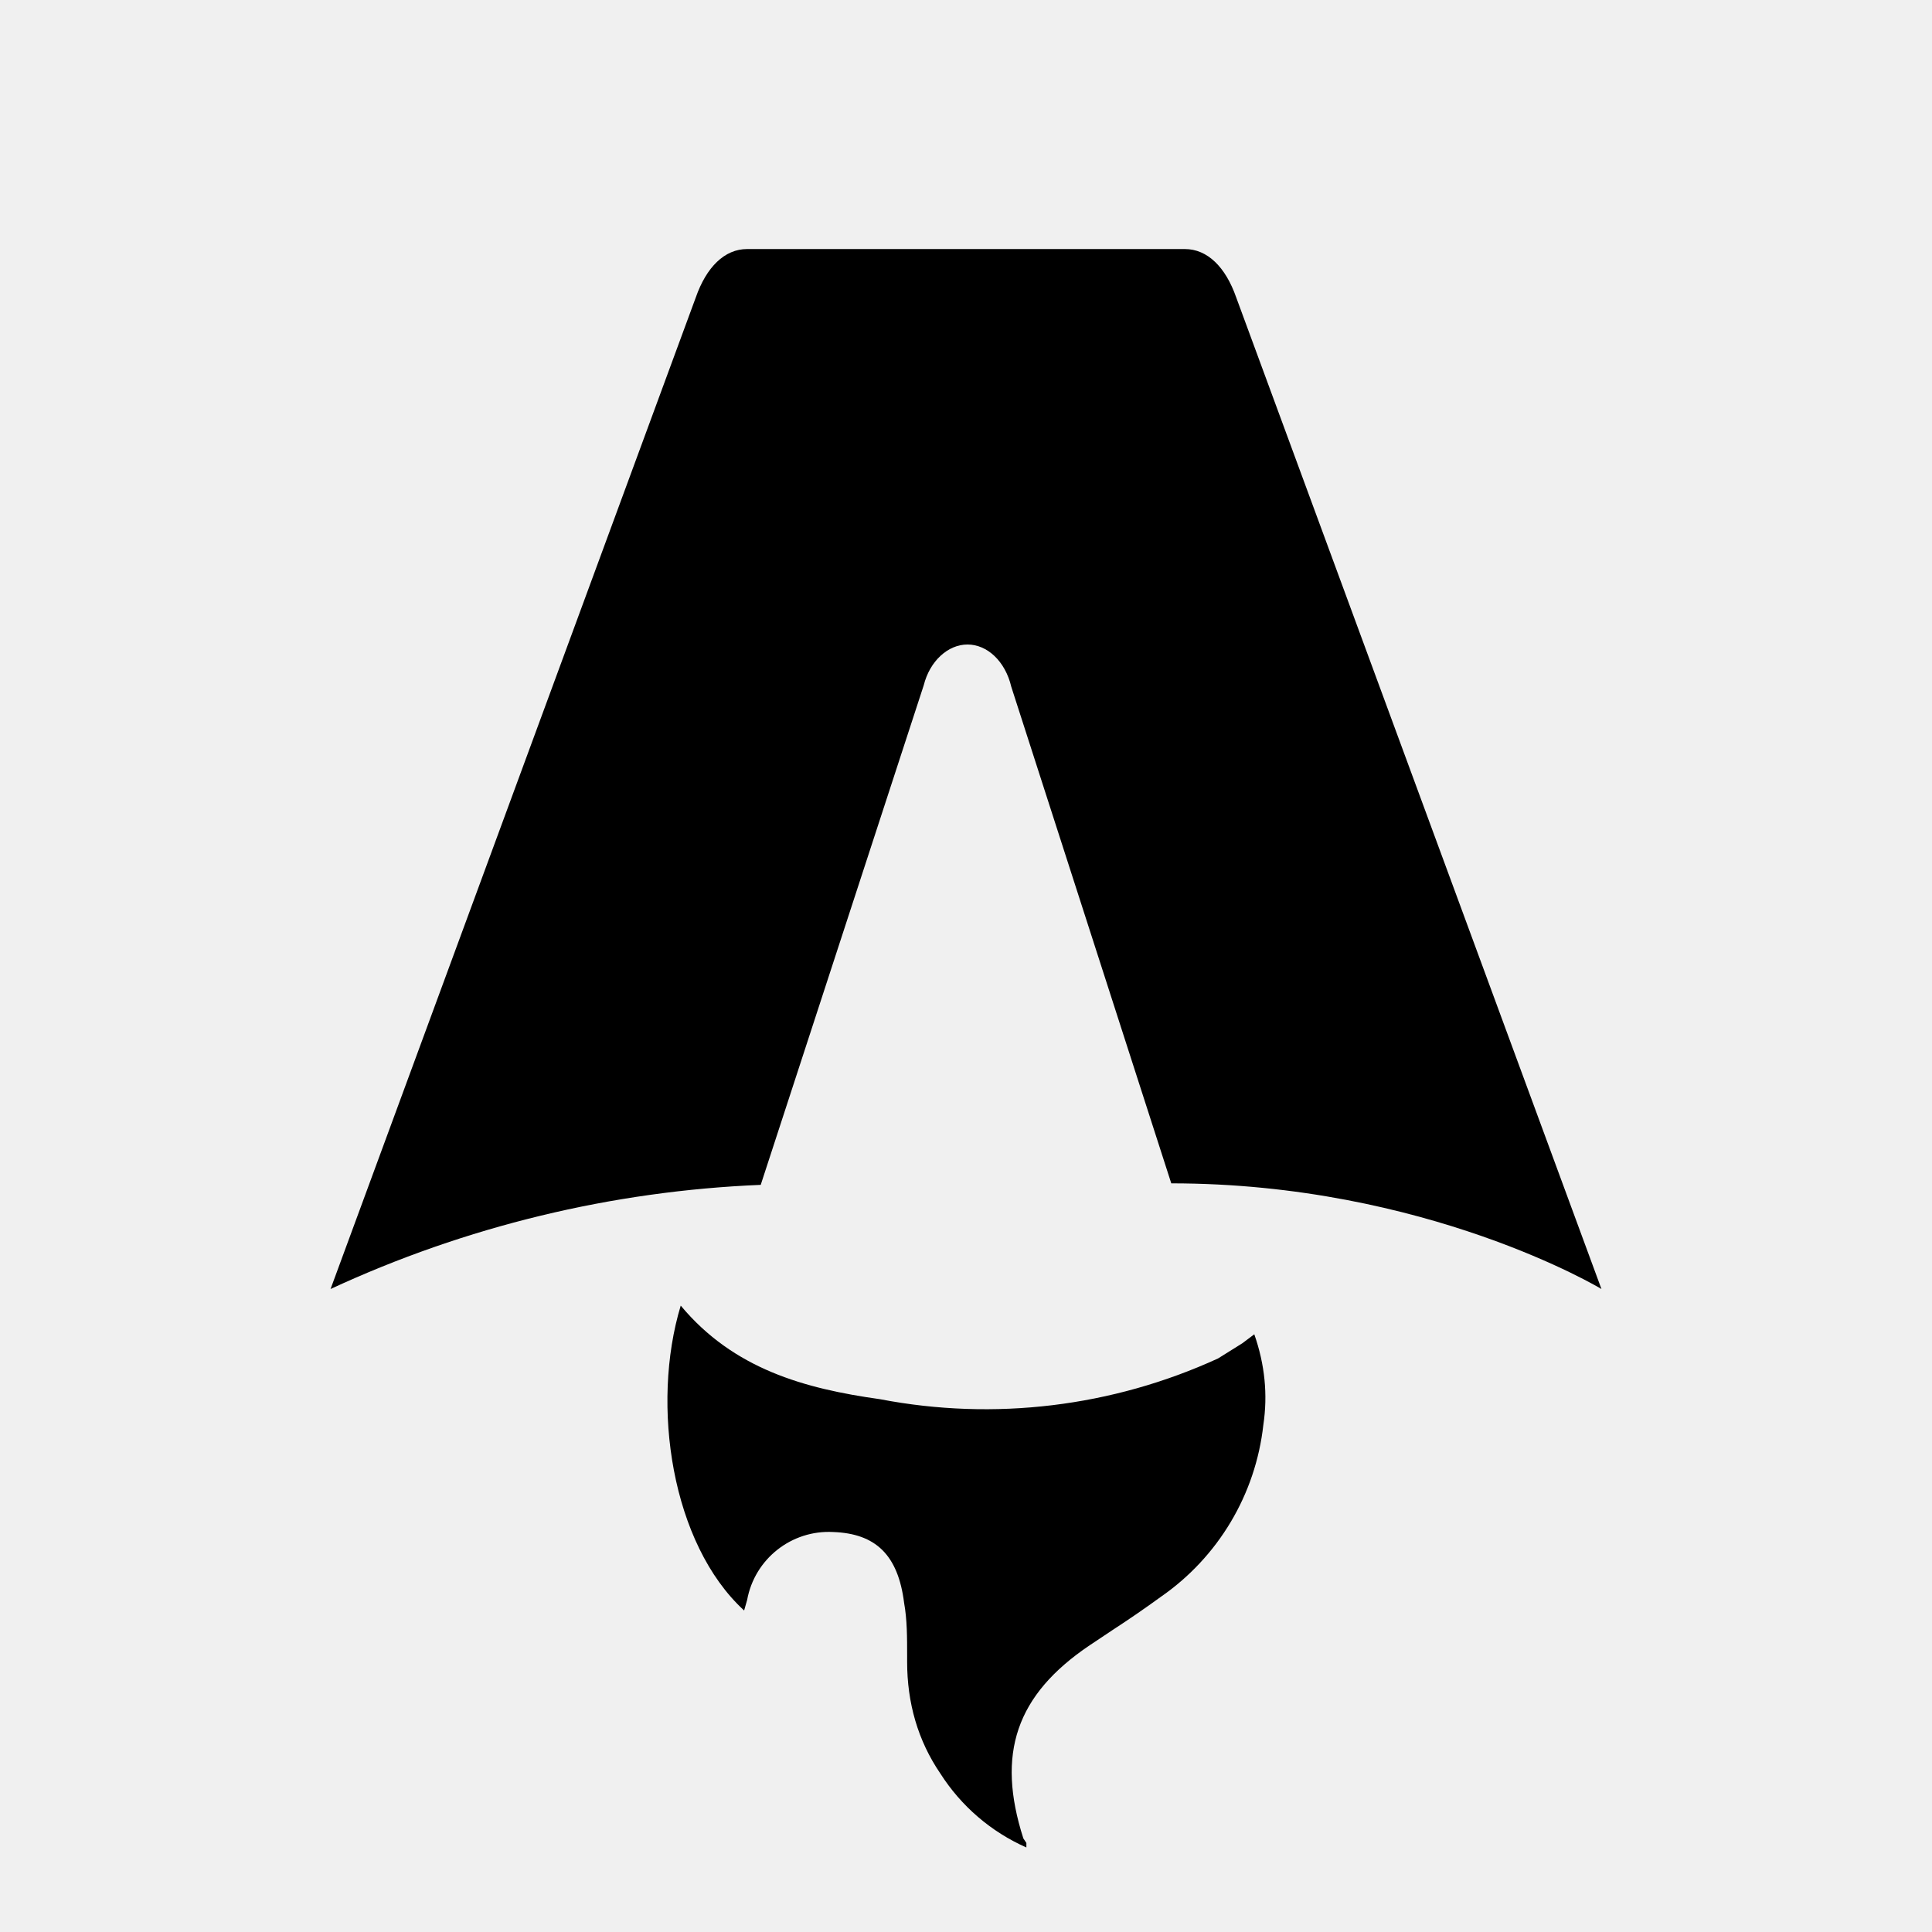
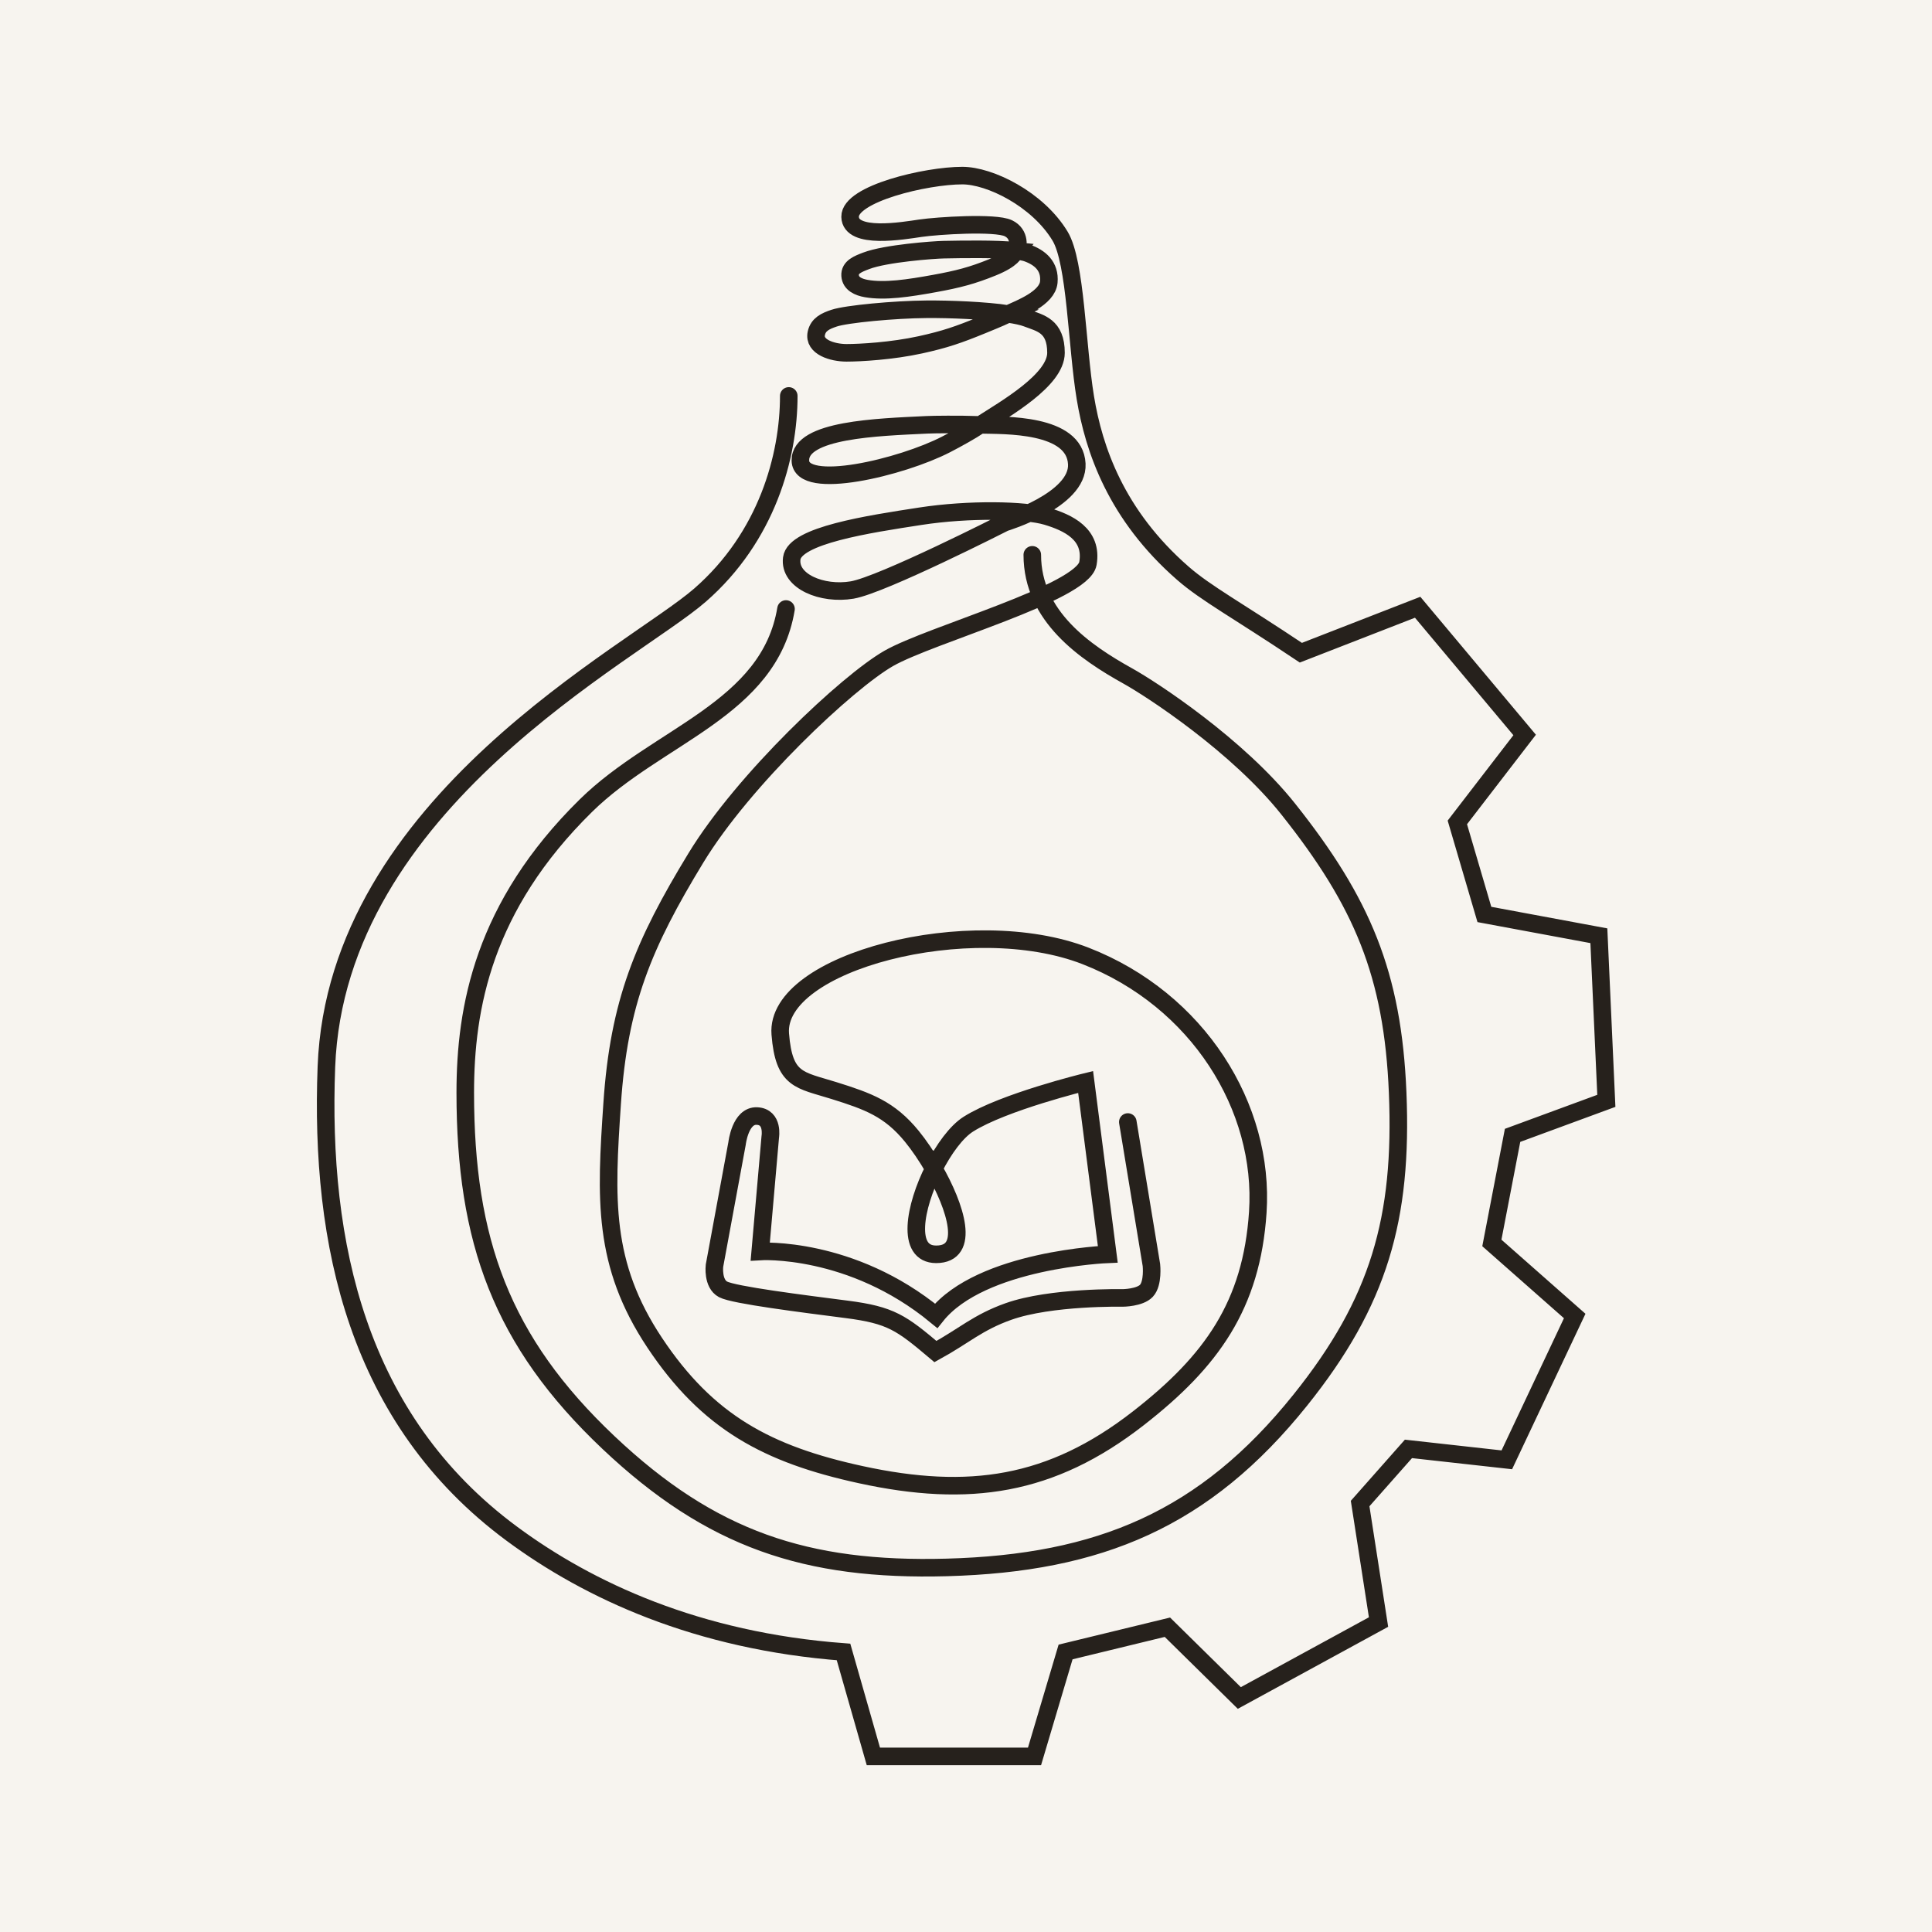
- <svg xmlns="http://www.w3.org/2000/svg" fill="none" viewBox="0 0 128 128">
-   <path d="M50.4 78.5a75.1 75.1 0 0 0-28.5 6.9l24.2-65.7c.7-2 1.9-3.2 3.4-3.2h29c1.5 0 2.7 1.2 3.4 3.2l24.2 65.7s-11.6-7-28.5-7L67 45.5c-.4-1.7-1.6-2.8-2.9-2.8-1.3 0-2.5 1.1-2.9 2.7L50.4 78.5Zm-1.1 28.2Zm-4.2-20.2c-2 6.6-.6 15.8 4.2 20.2a17.5 17.5 0 0 1 .2-.7 5.5 5.5 0 0 1 5.7-4.5c2.8.1 4.3 1.5 4.7 4.7.2 1.1.2 2.3.2 3.5v.4c0 2.7.7 5.2 2.2 7.4a13 13 0 0 0 5.7 4.9v-.3l-.2-.3c-1.8-5.6-.5-9.5 4.4-12.8l1.5-1a73 73 0 0 0 3.2-2.2 16 16 0 0 0 6.8-11.4c.3-2 .1-4-.6-6l-.8.6-1.6 1a37 37 0 0 1-22.4 2.7c-5-.7-9.7-2-13.2-6.2Z" />
-   <style>
-         path { fill: #000; }
-         @media (prefers-color-scheme: dark) {
-             path { fill: #FFF; }
-         }
-     </style>
+ <svg xmlns="http://www.w3.org/2000/svg" width="550" height="550" viewBox="0 0 550 550" fill="none">
+   <rect width="550" height="550" fill="#F7F4EF" />
+   <path d="M223.757 173.367C219.008 202.026 187.237 209.232 166.766 229.376C137.596 258.079 132.451 286.875 132.451 311.065C132.452 353.125 142.71 381.843 173.287 410.724C202.413 438.234 229.494 447.305 269.543 446.212C313.007 445.026 342.978 432.496 370.174 398.57C392.594 370.602 399.356 346.88 397.884 311.065C396.497 277.317 387.785 256.809 366.771 230.366C352.344 212.211 327.947 196.27 321.074 192.447C308.97 185.715 293.872 175.466 293.872 157.945M224.547 112.712C224.547 129.914 218.322 152.803 199.292 169.409C180.261 186.015 95.806 228.376 92.92 303.658C90.993 353.942 101.652 404.029 145.715 436.622C167.62 452.825 198.523 467.143 240.134 470.28L248.629 500.012H294.506L303.349 470.28L332.336 463.237L352.807 483.381L392.44 461.763L387.199 428.027L400.956 412.468L428.96 415.58L448.285 374.638L424.702 353.839L430.598 323.214L457.292 313.388L455.163 266.386L422.573 260.327L414.876 234.124L434.037 209.231L403.576 172.874L370.331 185.812C352.155 173.655 343.31 168.929 336.758 163.212C317.727 146.605 311.399 127.927 308.97 113.196C306.542 98.465 306.273 74.66 301.783 67.227C295.39 56.641 281.77 49.988 273.952 49.988C263.653 49.988 241.895 55.129 242.008 61.712C242.121 68.295 257.143 65.687 262.002 64.972C266.86 64.257 283.327 63.189 287.053 64.972C290.516 66.629 289.97 70.523 289.19 71.406M279.095 120.94C285.972 121.118 305.955 120.468 306.542 132.075C307.065 142.402 285.99 148.767 285.99 148.767C285.99 148.767 251.107 166.513 242.591 167.961C234.075 169.409 224.547 165.504 225.395 158.954C226.243 152.403 247.133 149.25 262.002 146.961C275.88 144.824 291.91 145.154 297.957 146.961C304.004 148.767 311.162 152.035 309.712 160.407C308.262 168.78 264.764 180.697 253.016 187.427C241.268 194.157 211.717 221.871 198.119 244.215C183.104 268.886 176.207 285.401 174.263 314.217C172.447 341.148 171.431 359.793 186.387 382.263C201.456 404.905 218.47 414.028 245.047 419.806C275.808 426.493 299.204 423.109 324.044 403.772C344.941 387.504 356.307 371.536 358.067 345.111C360.059 315.194 341.039 284.607 309.054 272.139C276.406 259.411 220.504 273.872 222.125 294.374C223.177 307.683 227.622 307.403 237.394 310.457C247.165 313.511 253.227 315.703 259.584 323.486C261.621 325.98 263.831 329.215 265.833 332.692M279.095 120.94C272.501 120.77 265.952 120.833 263.773 120.94C249.881 121.623 227.672 122.253 227.851 131.113C228.031 139.973 256.786 133.004 269.341 126.508C272.807 124.714 276.161 122.826 279.095 120.94ZM279.095 120.94C286.278 116.325 300.617 108.185 300.617 100.441C300.617 92.698 296.08 92.001 292.37 90.572C291.15 90.102 289.284 89.702 287.029 89.369M287.029 89.369C280.45 88.397 270.563 87.989 263.773 88.041C254.655 88.11 240.997 89.389 237.454 90.572C234.993 91.393 232.944 92.339 232.392 94.874C231.54 98.784 236.994 100.441 240.997 100.441C244.906 100.441 253.942 99.929 262.002 98.164C269.032 96.624 272.894 95.278 279.555 92.551C281.242 91.86 284.07 90.725 287.029 89.369ZM287.029 89.369C290.534 87.762 298.15 84.893 298.573 80.302C298.995 75.711 295.971 73.272 292.37 71.999C291.656 71.746 290.55 71.553 289.19 71.406M289.19 71.406C283.552 70.796 273.535 70.984 268.85 71.073L268.62 71.077C265.792 71.13 252.152 72.131 246.619 74.239C244.339 75.107 241.847 76.02 242.008 78.454C242.16 80.756 244.347 81.746 246.619 82.143C251.889 83.066 258.605 82.063 266.117 80.694C272.687 79.497 276.764 78.454 282.585 76.083C288.406 73.712 288.715 71.945 289.19 71.406ZM265.833 332.692C260.314 343.626 257.887 357.077 266.506 357.077C276.403 357.077 272.159 343.68 265.833 332.692ZM265.833 332.692C268.657 327.097 272.29 322.161 275.667 320.025C285.642 313.714 309.054 308.014 309.054 308.014L315.365 357.077C315.365 357.077 279.331 358.502 266.506 374.585C242.28 354.634 216.425 356.262 216.425 356.262L219.275 323.689C219.275 323.689 220.268 317.952 215.502 317.714C210.735 317.475 209.829 325.491 209.829 325.491L203.396 360.334C203.396 360.334 202.785 365.424 205.839 367.052C208.892 368.681 228.436 371.124 241.058 372.753C253.68 374.381 256.574 376.558 266.302 384.764C274.411 380.312 278.35 376.461 287.067 373.363C299.138 369.073 319.64 369.495 319.64 369.495C319.64 369.495 324.484 369.46 326.359 367.46C328.352 365.332 327.784 360.131 327.784 360.131L321.066 319.414" stroke-width="5" stroke-linecap="round" stroke="#26211C" />
</svg>
